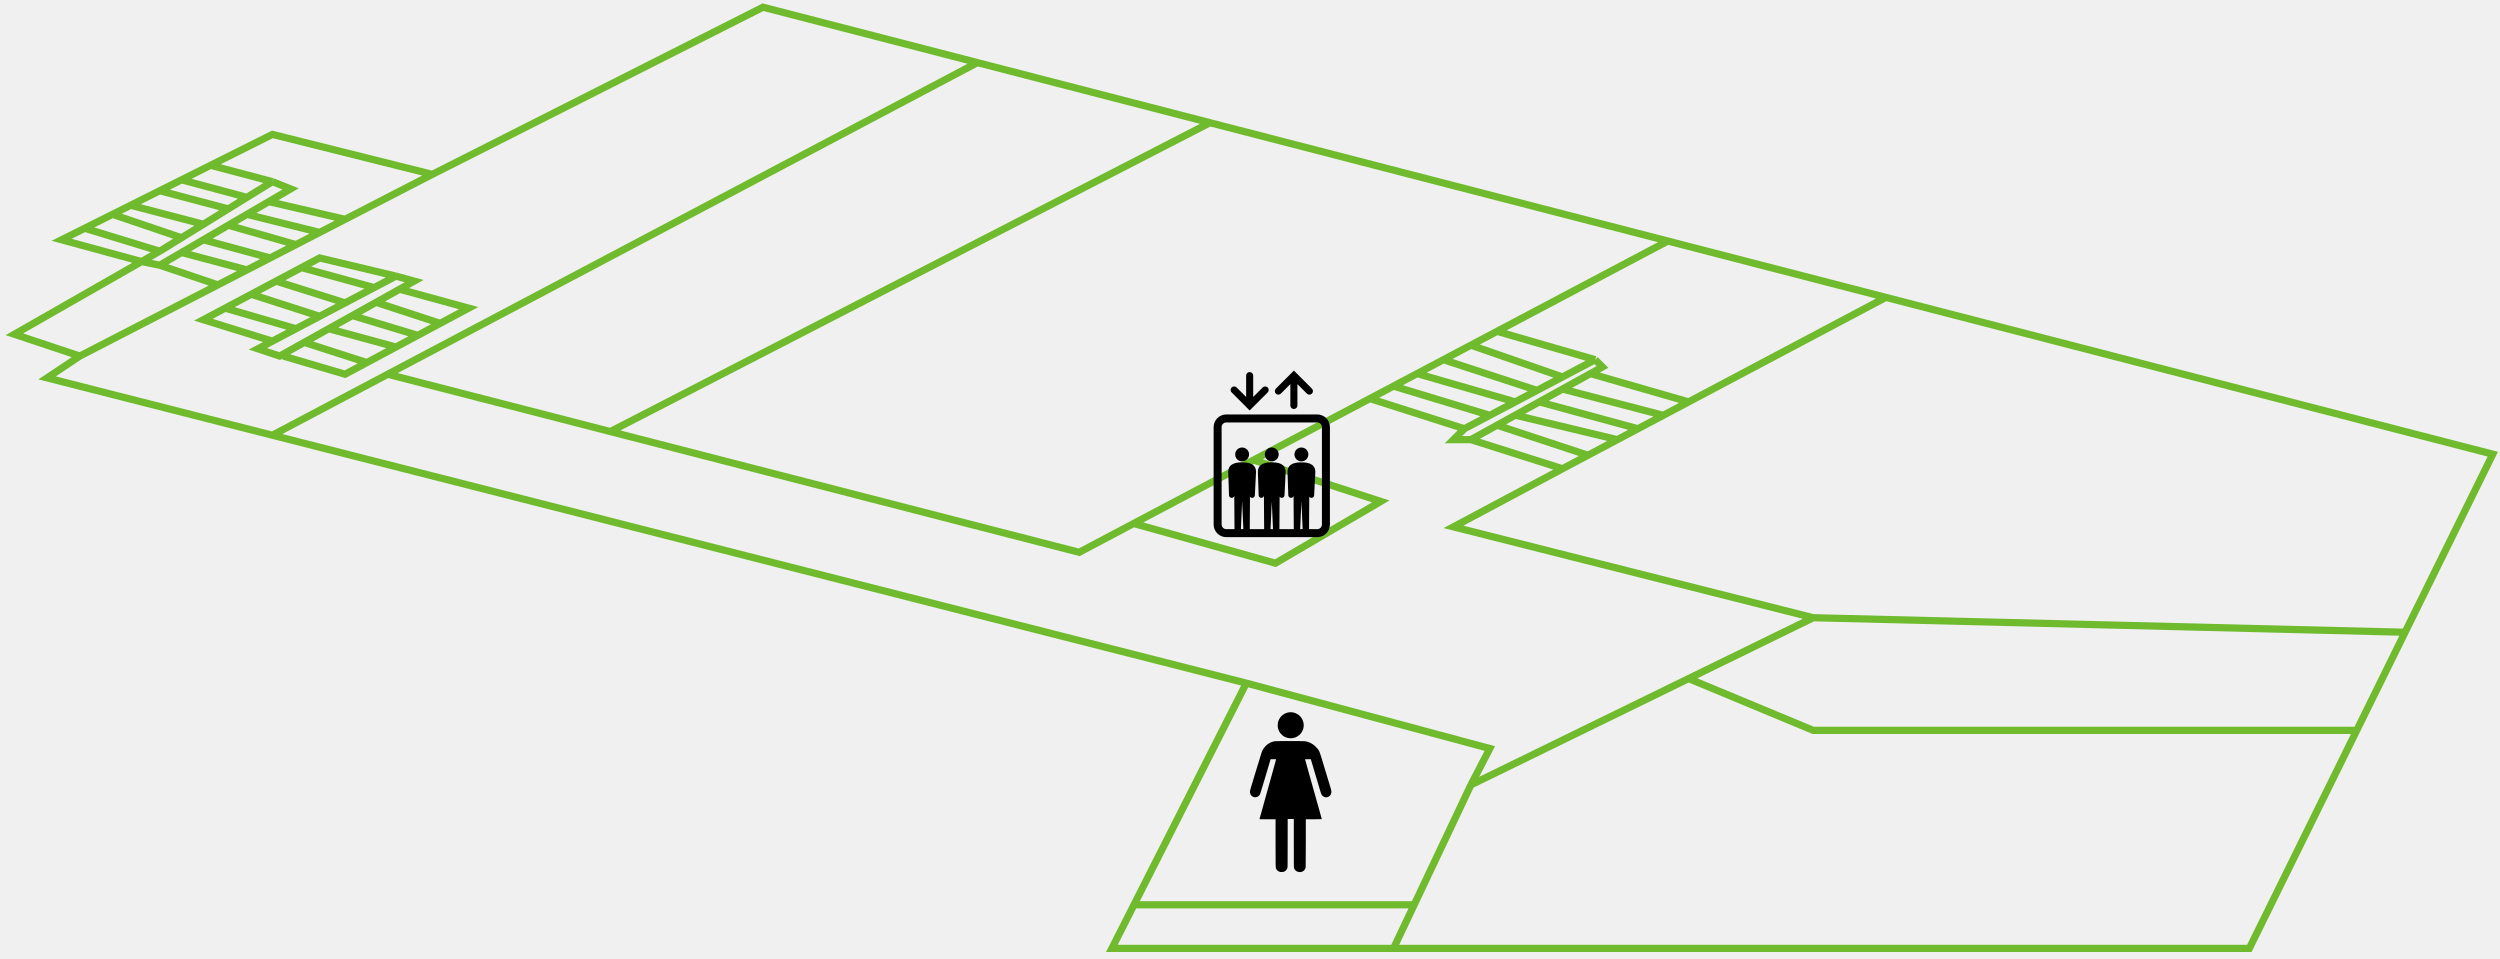
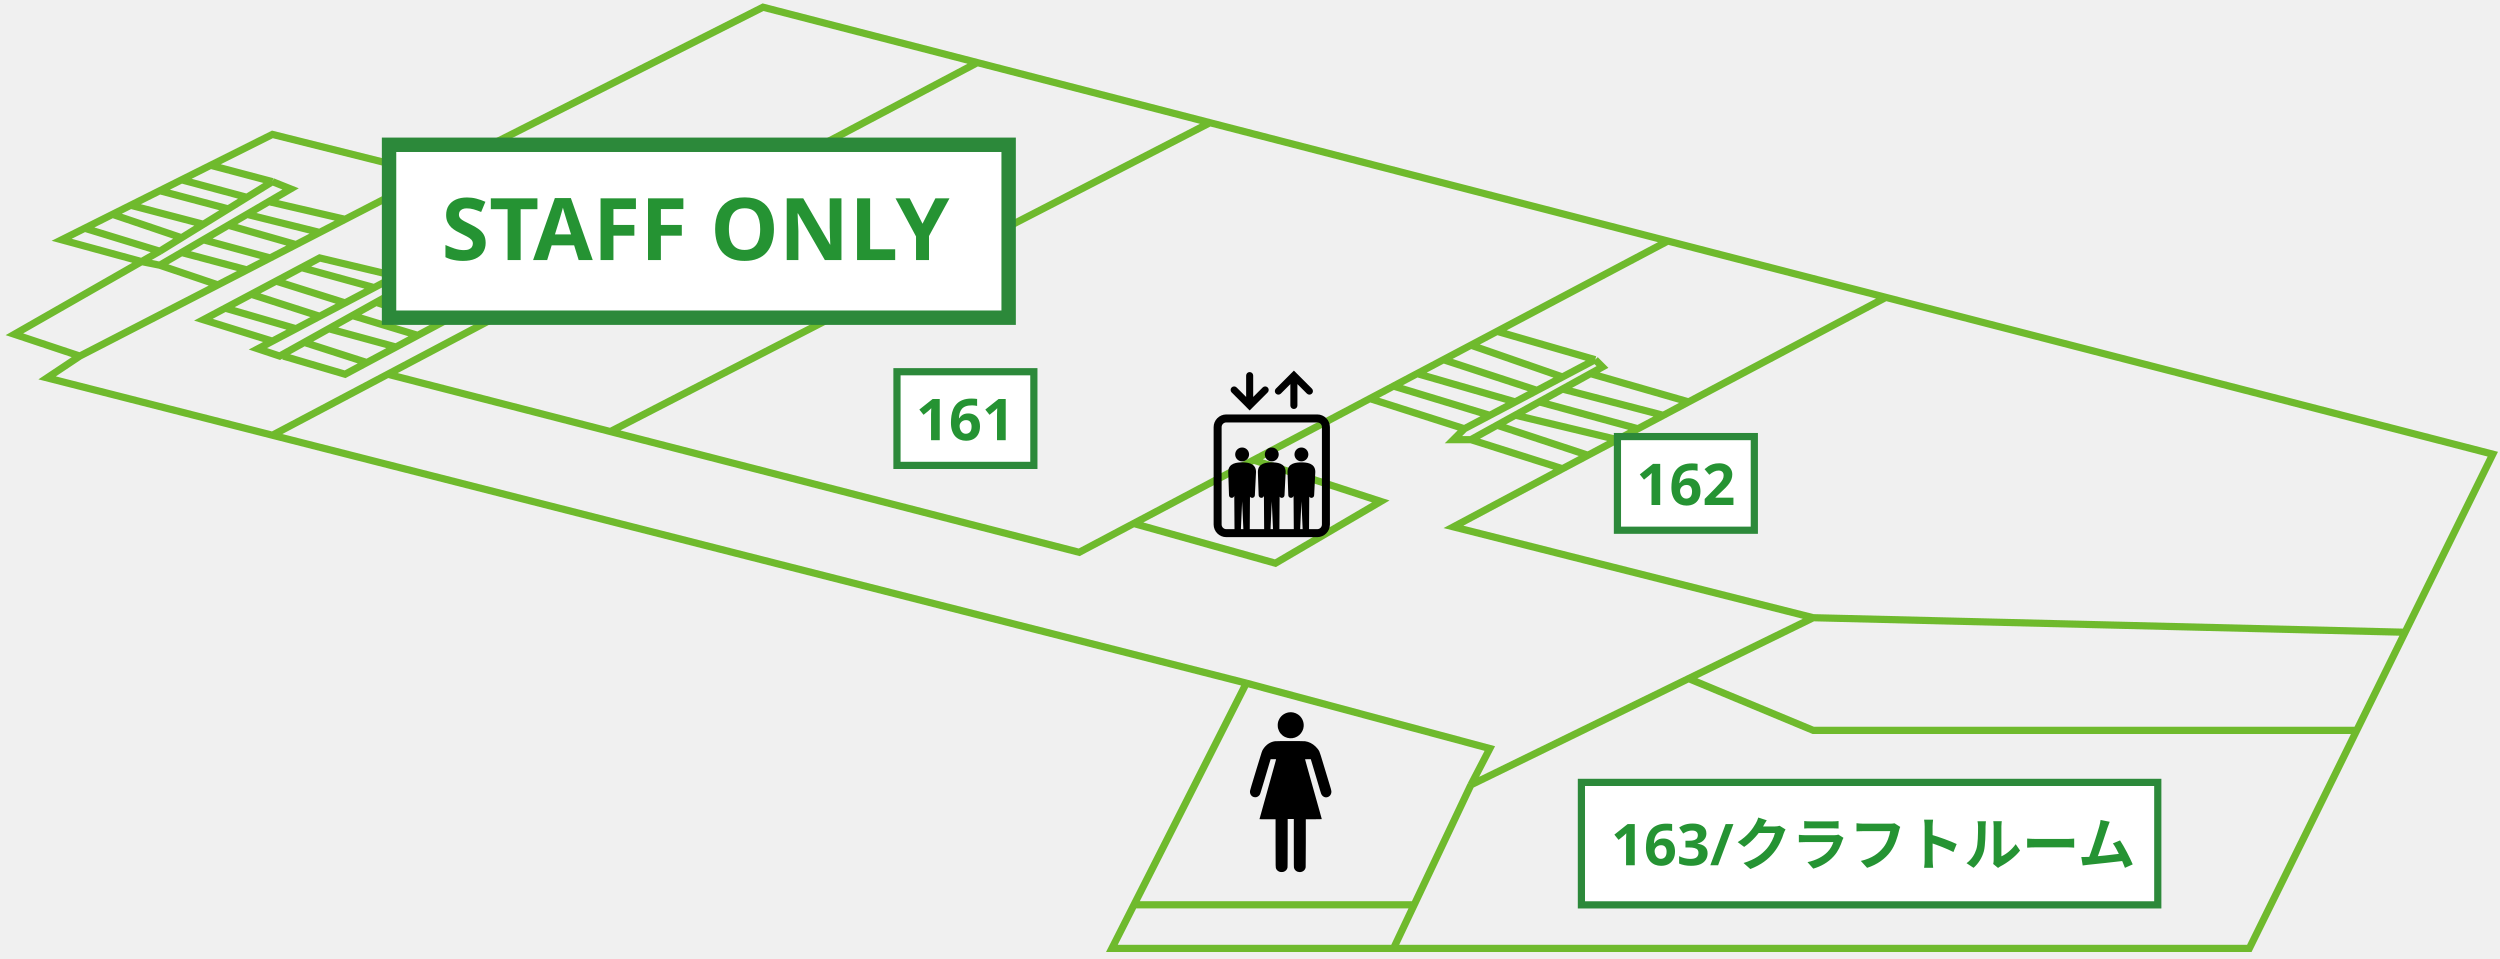
<svg xmlns="http://www.w3.org/2000/svg" width="347" height="133" viewBox="0 0 347 133" fill="none">
  <path d="M11.079 49.422L6.54 52.449L37.812 60.409M11.079 49.422L2 46.396L19.654 36.308M11.079 49.422L30.246 39.542M19.654 36.308L8.557 33.282L11.761 31.68M19.654 36.308L22.176 36.812M19.654 36.308L22.176 34.869M60.006 24.202L37.812 18.654L29.238 22.941M60.006 24.202L105.906 1L135.666 8.69M60.006 24.202L47.9 30.442M172.991 94.818L37.812 60.409M172.991 94.818L157.396 125.587M172.991 94.818L206.786 103.897L204.164 108.941M37.812 25.211L40.334 26.22L37.308 27.985M37.812 25.211L34.282 27.392M37.812 25.211L29.238 22.941M37.812 25.211L25.202 33M22.176 36.812L30.246 39.542M22.176 36.812L25.202 35.047M30.246 39.542L34.282 37.462M25.202 35.047L34.282 37.462M25.202 35.047L28.229 33.282M34.282 37.462L37.5 35.803M28.229 33.282L37.5 35.803M28.229 33.282L31.688 31.264M37.5 35.803L41.091 33.952M31.688 31.264L41.091 33.952M31.688 31.264L34.282 29.751M41.091 33.952L44.37 32.262M34.282 29.751L44.37 32.262M34.282 29.751L37.308 27.985M44.37 32.262L47.9 30.442M37.308 27.985L47.9 30.442M11.761 31.68L22.176 34.869M11.761 31.68L15.619 29.751M22.176 34.869L25.202 33M15.619 29.751L25.202 33M15.619 29.751L18.141 28.49M25.202 33L28.229 31.13M18.141 28.49L28.229 31.13M18.141 28.49L22.176 26.472M28.229 31.13L31.688 28.994M22.176 26.472L31.688 28.994M22.176 26.472L25.202 24.959M31.688 28.994L34.282 27.392M25.202 24.959L34.282 27.392M25.202 24.959L29.238 22.941M54.962 38.325L44.37 35.803L41.847 37.143M54.962 38.325L51.935 39.918M54.962 38.325L57.484 39.019L55.466 40.144M37.812 47.352L35.795 48.413L38.821 49.422L42.227 47.524M37.812 47.352L28.229 44.378L31.255 42.77M37.812 47.352L41.091 45.626M31.255 42.77L41.091 45.626M31.255 42.77L34.875 40.847M41.091 45.626L44.37 43.9M34.875 40.847L44.37 43.9M34.875 40.847L38.317 39.019M44.37 43.9L47.9 42.042M38.317 39.019L47.9 42.042M38.317 39.019L41.847 37.143M47.9 42.042L51.935 39.918M41.847 37.143L51.935 39.918M39.325 49.422L47.9 51.944L50.927 50.325M55.466 40.144L65.05 42.77L61.101 44.883M55.466 40.144L48.909 43.799M52.44 42.042L61.101 44.883M61.101 44.883L57.988 46.548M48.909 43.799L57.988 46.548M48.909 43.799L45.632 45.626M57.988 46.548L54.962 48.167M45.632 45.626L54.962 48.167M45.632 45.626L42.227 47.524M54.962 48.167L50.927 50.325M42.227 47.524L50.927 50.325M37.812 60.409L53.828 51.944M135.666 8.69L53.828 51.944M135.666 8.69L167.947 17.032M53.828 51.944L84.721 59.901M231.501 33.454L167.947 17.032M231.501 33.454L207.795 45.989M231.501 33.454L261.765 41.275M84.721 59.901L149.789 76.66L157.355 72.659M84.721 59.901L167.947 17.032M157.355 72.659L177.026 78.173L191.654 69.598L174 63.858M157.355 72.659L174 63.858M174 63.858L190.141 55.324M190.141 55.324L203.255 59.51M190.141 55.324L193.419 53.59M203.255 59.51L206.786 57.647M203.255 59.51L201.742 61.023H204.164M221.413 49.927L207.795 45.989M221.413 49.927L216.874 52.323M221.413 49.927L222.422 50.935L220.755 51.857M207.795 45.989L204.164 47.909M204.164 47.909L216.874 52.323M204.164 47.909L200.348 49.927M216.874 52.323L213.343 54.186M200.348 49.927L213.343 54.186M200.348 49.927L196.698 51.857M213.343 54.186L210.317 55.783M196.698 51.857L210.317 55.783M196.698 51.857L193.419 53.59M210.317 55.783L206.786 57.647M193.419 53.59L206.786 57.647M204.164 61.023L216.874 65.059M204.164 61.023L207.795 59.017M216.874 65.059L220.405 63.188M216.874 65.059L201.742 73.129L251.677 85.739M261.765 41.275L346 63.041L333.824 87.757M261.765 41.275L234.381 55.783M207.795 59.017L220.405 63.188M207.795 59.017L210.317 57.624M220.405 63.188L224.49 61.023M210.317 57.624L224.49 61.023M210.317 57.624L213.648 55.783M224.49 61.023L227.346 59.51M213.648 55.783L227.346 59.51M213.648 55.783L216.874 54.001M227.346 59.51L230.863 57.647M216.874 54.001L230.863 57.647M216.874 54.001L220.755 51.857M230.863 57.647L234.381 55.783M220.755 51.857L234.381 55.783M251.677 85.739L234.381 94.186M251.677 85.739L333.824 87.757M204.164 108.941L196.285 125.587M204.164 108.941L234.381 94.186M193.419 131.639H312.205L327.115 101.375M193.419 131.639H154.328L157.396 125.587M193.419 131.639L196.285 125.587M196.285 125.587H157.396M234.381 94.186L251.677 101.375H327.115M327.115 101.375L333.824 87.757" stroke="#6FBA2D" />
  <path d="M178.856 98.879C178.232 98.992 177.729 99.39 177.486 99.963C177.379 100.212 177.339 100.438 177.349 100.726C177.354 100.887 177.368 101.003 177.393 101.1C177.533 101.631 177.87 102.051 178.346 102.286C179.248 102.73 180.327 102.365 180.769 101.463C180.878 101.239 180.927 101.071 180.949 100.835C181.01 100.174 180.701 99.524 180.153 99.162C179.763 98.905 179.288 98.801 178.856 98.879Z" fill="black" />
  <path d="M176.95 102.884C176.293 102.987 175.743 103.353 175.35 103.947C175.164 104.227 175.213 104.084 174.5 106.431C174.219 107.355 173.914 108.359 173.695 109.081C173.603 109.381 173.52 109.675 173.51 109.74C173.439 110.142 173.65 110.517 174.009 110.628C174.288 110.714 174.571 110.636 174.765 110.421C174.911 110.258 174.89 110.317 175.419 108.538C175.535 108.146 175.704 107.584 175.792 107.289C175.879 106.993 176.043 106.441 176.156 106.061L176.363 105.373H176.741C177.054 105.373 177.119 105.376 177.119 105.397C177.119 105.411 177.063 105.619 176.996 105.862C176.874 106.297 176.512 107.603 175.567 111C174.847 113.59 174.83 113.65 174.819 113.683C174.81 113.713 174.871 113.714 175.929 113.714H177.049V117.013C177.049 120.606 177.044 120.419 177.146 120.62C177.237 120.799 177.417 120.946 177.625 121.01C177.762 121.055 178.05 121.05 178.183 121C178.438 120.908 178.605 120.736 178.692 120.478C178.721 120.388 178.723 120.228 178.728 117.03L178.731 113.68H179.156H179.581V117.035C179.581 120.388 179.581 120.393 179.618 120.5C179.727 120.826 179.987 121.019 180.353 121.045C180.792 121.074 181.161 120.792 181.227 120.374C181.239 120.299 181.246 119.161 181.246 116.987V113.714H182.356C183.079 113.714 183.466 113.709 183.466 113.697C183.466 113.688 183.341 113.232 183.187 112.688C183.034 112.141 182.84 111.448 182.755 111.148C182.67 110.848 182.476 110.152 182.321 109.604C181.844 107.905 181.733 107.511 181.61 107.072C181.544 106.838 181.412 106.368 181.317 106.027C181.22 105.685 181.142 105.399 181.142 105.39C181.142 105.38 181.298 105.373 181.541 105.373H181.938L181.974 105.498C181.995 105.567 182.026 105.671 182.044 105.728C182.061 105.786 182.139 106.048 182.217 106.309C182.295 106.571 182.425 107.008 182.507 107.281C182.587 107.553 182.708 107.957 182.774 108.177C183.027 109.027 183.141 109.415 183.233 109.726C183.285 109.903 183.346 110.09 183.365 110.142C183.509 110.515 183.837 110.725 184.178 110.662C184.572 110.591 184.827 110.239 184.796 109.812C184.785 109.682 184.772 109.632 184.383 108.356C184.036 107.216 183.48 105.383 183.332 104.896C183.258 104.646 183.169 104.395 183.126 104.303C183.024 104.088 182.833 103.84 182.599 103.616C182.172 103.207 181.683 102.961 181.151 102.884C180.91 102.85 177.171 102.85 176.95 102.884Z" fill="black" />
  <path d="M172.407 62.113C171.875 62.113 171.443 62.544 171.443 63.077C171.443 63.609 171.875 64.04 172.407 64.04C172.939 64.04 173.371 63.609 173.371 63.077C173.371 62.544 172.939 62.113 172.407 62.113Z" fill="black" />
  <path d="M176.522 62.113C175.989 62.113 175.558 62.544 175.558 63.077C175.558 63.609 175.989 64.04 176.522 64.04C177.054 64.04 177.486 63.609 177.486 63.077C177.486 62.544 177.054 62.113 176.522 62.113Z" fill="black" />
  <path d="M180.636 62.113C180.103 62.113 179.672 62.544 179.672 63.077C179.672 63.609 180.103 64.04 180.636 64.04C181.168 64.04 181.6 63.609 181.6 63.077C181.6 62.544 181.168 62.113 180.636 62.113Z" fill="black" />
  <path d="M182.833 57.524H170.211C169.241 57.524 168.451 58.314 168.451 59.283V72.797C168.451 73.768 169.241 74.557 170.211 74.557H182.833C183.803 74.557 184.592 73.768 184.592 72.797V59.283C184.592 58.314 183.803 57.524 182.833 57.524ZM172.236 73.447L172.407 69.584L172.579 73.447H172.236ZM176.35 73.447L176.522 69.584L176.693 73.447H176.35ZM180.464 73.447L180.636 69.584L180.808 73.447H180.464ZM183.482 72.797C183.482 73.156 183.191 73.447 182.833 73.447H181.694L181.726 68.936C181.797 69.04 181.913 69.11 182.048 69.104C182.255 69.094 182.415 68.918 182.405 68.711L182.565 65.503C182.565 64.241 181.286 64.179 180.636 64.179C179.986 64.179 178.707 64.241 178.707 65.503L178.815 68.711C178.805 68.918 178.965 69.094 179.172 69.104C179.353 69.113 179.503 68.989 179.546 68.82L179.578 73.447H177.58L177.611 68.936C177.682 69.04 177.799 69.11 177.934 69.104C178.14 69.094 178.3 68.918 178.291 68.711L178.45 65.503C178.45 64.241 177.172 64.179 176.522 64.179C175.871 64.179 174.593 64.241 174.593 65.503L174.7 68.711C174.691 68.918 174.85 69.094 175.057 69.104C175.238 69.113 175.389 68.988 175.432 68.819L175.463 73.447H173.466L173.497 68.936C173.568 69.04 173.684 69.11 173.82 69.104C174.027 69.094 174.186 68.918 174.176 68.711L174.336 65.503C174.336 64.241 173.058 64.179 172.407 64.179C171.757 64.179 170.479 64.241 170.479 65.503L170.586 68.711C170.576 68.918 170.736 69.094 170.943 69.104C171.125 69.112 171.275 68.988 171.317 68.819L171.349 73.447H170.211C169.853 73.447 169.561 73.155 169.561 72.797V59.283C169.561 58.926 169.853 58.635 170.211 58.635H182.833C183.191 58.635 183.482 58.926 183.482 59.283V72.797H183.482Z" fill="black" />
  <path d="M177.782 54.634L179.101 53.315V56.281C179.101 56.551 179.321 56.77 179.591 56.77C179.862 56.77 180.081 56.551 180.081 56.281V53.315L181.4 54.634C181.496 54.73 181.621 54.778 181.746 54.778C181.872 54.778 181.997 54.73 182.093 54.634C182.284 54.443 182.284 54.133 182.093 53.942L179.938 51.786L179.591 51.44L179.245 51.786L177.09 53.942C176.898 54.133 176.898 54.443 177.09 54.634C177.281 54.825 177.591 54.825 177.782 54.634Z" fill="black" />
  <path d="M173.106 56.625C173.106 56.626 173.106 56.626 173.106 56.626L173.453 56.972L173.799 56.626C173.799 56.626 173.799 56.626 173.799 56.625L175.954 54.47C176.146 54.279 176.146 53.969 175.954 53.778C175.763 53.586 175.453 53.586 175.262 53.778L173.943 55.097V52.132C173.943 51.861 173.723 51.642 173.453 51.642C173.183 51.642 172.963 51.861 172.963 52.132V55.097L171.644 53.778C171.453 53.586 171.142 53.586 170.951 53.778C170.76 53.969 170.76 54.279 170.951 54.47L173.106 56.625Z" fill="black" />
+   <rect x="54" y="20.096" width="86" height="24" fill="white" stroke="#2C893A" stroke-width="2" />
+   <path d="M67.409 33.72C67.409 34.224 67.285 34.664 67.037 35.04C66.789 35.416 66.429 35.708 65.957 35.916C65.493 36.116 64.925 36.216 64.253 36.216C63.957 36.216 63.665 36.196 63.377 36.156C63.097 36.116 62.825 36.06 62.561 35.988C62.305 35.908 62.061 35.812 61.829 35.7V34.008C62.237 34.184 62.657 34.348 63.089 34.5C63.529 34.644 63.965 34.716 64.397 34.716C64.693 34.716 64.929 34.676 65.105 34.596C65.289 34.516 65.421 34.408 65.501 34.272C65.589 34.136 65.633 33.98 65.633 33.804C65.633 33.588 65.557 33.404 65.405 33.252C65.261 33.1 65.065 32.96 64.817 32.832C64.569 32.696 64.285 32.552 63.965 32.4C63.765 32.304 63.549 32.192 63.317 32.064C63.085 31.928 62.861 31.764 62.645 31.572C62.437 31.372 62.265 31.132 62.129 30.852C61.993 30.572 61.925 30.236 61.925 29.844C61.925 29.332 62.041 28.896 62.273 28.536C62.513 28.168 62.849 27.888 63.281 27.696C63.721 27.504 64.237 27.408 64.829 27.408C65.277 27.408 65.701 27.46 66.101 27.564C66.509 27.668 66.933 27.816 67.373 28.008L66.785 29.424C66.393 29.264 66.041 29.14 65.729 29.052C65.417 28.964 65.097 28.92 64.769 28.92C64.545 28.92 64.353 28.956 64.193 29.028C64.033 29.1 63.909 29.2 63.821 29.328C63.741 29.456 63.701 29.608 63.701 29.784C63.701 29.984 63.761 30.156 63.881 30.3C64.001 30.436 64.181 30.568 64.421 30.696C64.661 30.824 64.961 30.976 65.321 31.152C65.761 31.36 66.133 31.576 66.437 31.8C66.749 32.024 66.989 32.288 67.157 32.592C67.325 32.896 67.409 33.272 67.409 33.72ZM72.266 36.096H70.454V29.04H68.126V27.528H74.594V29.04H72.266V36.096ZM80.316 36.096L79.692 34.056H76.572L75.948 36.096H73.992L77.016 27.492H79.236L82.272 36.096H80.316ZM78.636 30.54C78.596 30.404 78.544 30.232 78.48 30.024C78.416 29.816 78.352 29.604 78.288 29.388C78.224 29.172 78.172 28.984 78.132 28.824C78.092 28.984 78.036 29.184 77.964 29.424C77.9 29.656 77.836 29.88 77.772 30.096C77.716 30.304 77.672 30.452 77.64 30.54L77.028 32.532H79.26L78.636 30.54ZM85.145 36.096H83.357V27.528H88.265V29.016H85.145V31.224H88.049V32.712H85.145V36.096ZM91.731 36.096H89.943V27.528H94.851V29.016H91.731V31.224H94.635V32.712H91.731V36.096ZM107.422 31.8C107.422 32.464 107.338 33.068 107.17 33.612C107.01 34.148 106.762 34.612 106.426 35.004C106.098 35.396 105.674 35.696 105.154 35.904C104.642 36.112 104.038 36.216 103.342 36.216C102.646 36.216 102.038 36.112 101.518 35.904C101.006 35.688 100.582 35.388 100.246 35.004C99.918 34.612 99.67 34.144 99.502 33.6C99.342 33.056 99.262 32.452 99.262 31.788C99.262 30.9 99.406 30.128 99.694 29.472C99.99 28.816 100.438 28.308 101.038 27.948C101.646 27.58 102.418 27.396 103.354 27.396C104.282 27.396 105.046 27.58 105.646 27.948C106.246 28.308 106.69 28.82 106.978 29.484C107.274 30.14 107.422 30.912 107.422 31.8ZM101.17 31.8C101.17 32.4 101.246 32.916 101.398 33.348C101.55 33.78 101.786 34.112 102.106 34.344C102.426 34.576 102.838 34.692 103.342 34.692C103.862 34.692 104.278 34.576 104.59 34.344C104.91 34.112 105.142 33.78 105.286 33.348C105.438 32.916 105.514 32.4 105.514 31.8C105.514 30.896 105.346 30.188 105.01 29.676C104.674 29.164 104.122 28.908 103.354 28.908C102.842 28.908 102.426 29.024 102.106 29.256C101.786 29.488 101.55 29.82 101.398 30.252C101.246 30.684 101.17 31.2 101.17 31.8ZM116.793 36.096H114.489L110.757 29.616H110.709C110.717 29.816 110.725 30.02 110.733 30.228C110.741 30.428 110.749 30.632 110.757 30.84C110.773 31.04 110.785 31.244 110.793 31.452C110.801 31.652 110.809 31.856 110.817 32.064V36.096H109.197V27.528H111.489L115.209 33.948H115.245C115.237 33.748 115.229 33.552 115.221 33.36C115.213 33.16 115.205 32.964 115.197 32.772C115.197 32.572 115.193 32.376 115.185 32.184C115.177 31.984 115.169 31.784 115.161 31.584V27.528H116.793V36.096ZM118.959 36.096V27.528H120.771V34.596H124.251V36.096H118.959ZM128.045 31.056L129.833 27.528H131.789L128.945 32.76V36.096H127.145V32.82L124.301 27.528H126.269L128.045 31.056Z" fill="#259333" />
+   <rect x="124.5" y="51.596" width="19" height="13" fill="white" stroke="#2C893A" />
+   <path d="M130.437 61.096H129.229V57.792C129.229 57.701 129.229 57.589 129.229 57.456C129.234 57.322 129.239 57.184 129.245 57.04C129.25 56.896 129.255 56.768 129.261 56.656C129.234 56.688 129.175 56.746 129.085 56.832C128.999 56.912 128.919 56.984 128.845 57.048L128.189 57.576L127.605 56.848L129.445 55.384H130.437V61.096ZM131.991 58.672C131.991 58.341 132.015 58.016 132.063 57.696C132.111 57.376 132.194 57.074 132.311 56.792C132.434 56.504 132.602 56.25 132.815 56.032C133.034 55.808 133.308 55.634 133.639 55.512C133.975 55.384 134.38 55.32 134.855 55.32C134.967 55.32 135.098 55.325 135.247 55.336C135.396 55.341 135.522 55.354 135.623 55.376V56.344C135.522 56.317 135.41 56.298 135.287 56.288C135.17 56.272 135.052 56.264 134.935 56.264C134.578 56.264 134.282 56.306 134.047 56.392C133.818 56.477 133.636 56.6 133.503 56.76C133.37 56.92 133.271 57.109 133.207 57.328C133.148 57.541 133.114 57.781 133.103 58.048H133.151C133.226 57.92 133.316 57.808 133.423 57.712C133.535 57.61 133.671 57.53 133.831 57.472C133.991 57.413 134.178 57.384 134.391 57.384C134.727 57.384 135.015 57.456 135.255 57.6C135.5 57.738 135.69 57.944 135.823 58.216C135.956 58.482 136.023 58.808 136.023 59.192C136.023 59.602 135.943 59.957 135.783 60.256C135.628 60.554 135.404 60.784 135.111 60.944C134.823 61.098 134.479 61.176 134.079 61.176C133.786 61.176 133.511 61.125 133.255 61.024C133.004 60.922 132.783 60.77 132.591 60.568C132.404 60.36 132.258 60.098 132.151 59.784C132.044 59.469 131.991 59.098 131.991 58.672ZM134.055 60.208C134.29 60.208 134.482 60.128 134.631 59.968C134.78 59.802 134.855 59.549 134.855 59.208C134.855 58.93 134.791 58.712 134.663 58.552C134.535 58.392 134.34 58.312 134.079 58.312C133.903 58.312 133.748 58.352 133.615 58.432C133.482 58.506 133.378 58.605 133.303 58.728C133.228 58.85 133.191 58.976 133.191 59.104C133.191 59.237 133.21 59.37 133.247 59.504C133.284 59.632 133.338 59.749 133.407 59.856C133.482 59.962 133.572 60.048 133.679 60.112C133.786 60.176 133.911 60.208 134.055 60.208ZM139.593 61.096H138.385V57.792C138.385 57.701 138.385 57.589 138.385 57.456C138.39 57.322 138.396 57.184 138.401 57.04C138.406 56.896 138.412 56.768 138.417 56.656C138.39 56.688 138.332 56.746 138.241 56.832C138.156 56.912 138.076 56.984 138.001 57.048L137.345 57.576L136.761 56.848L138.601 55.384H139.593V61.096Z" fill="#259333" />
+   <rect x="224.5" y="60.596" width="19" height="13" fill="white" stroke="#2C893A" />
+   <path d="M230.437 70.096H229.229V66.792C229.229 66.701 229.229 66.589 229.229 66.456C229.234 66.322 229.239 66.184 229.245 66.04C229.25 65.896 229.255 65.768 229.261 65.656C229.234 65.688 229.175 65.746 229.085 65.832C228.999 65.912 228.919 65.984 228.845 66.048L228.189 66.576L227.605 65.848L229.445 64.384H230.437V70.096ZM231.991 67.672C231.991 67.341 232.015 67.016 232.063 66.696C232.111 66.376 232.194 66.074 232.311 65.792C232.434 65.504 232.602 65.25 232.815 65.032C233.034 64.808 233.308 64.634 233.639 64.512C233.975 64.384 234.38 64.32 234.855 64.32C234.967 64.32 235.098 64.325 235.247 64.336C235.396 64.341 235.522 64.354 235.623 64.376V65.344C235.522 65.317 235.41 65.298 235.287 65.288C235.17 65.272 235.052 65.264 234.935 65.264C234.578 65.264 234.282 65.306 234.047 65.392C233.818 65.477 233.636 65.6 233.503 65.76C233.37 65.92 233.271 66.109 233.207 66.328C233.148 66.541 233.114 66.781 233.103 67.048H233.151C233.226 66.92 233.316 66.808 233.423 66.712C233.535 66.61 233.671 66.53 233.831 66.472C233.991 66.413 234.178 66.384 234.391 66.384C234.727 66.384 235.015 66.456 235.255 66.6C235.5 66.738 235.69 66.944 235.823 67.216C235.956 67.482 236.023 67.808 236.023 68.192C236.023 68.602 235.943 68.957 235.783 69.256C235.628 69.554 235.404 69.784 235.111 69.944C234.823 70.098 234.479 70.176 234.079 70.176C233.786 70.176 233.511 70.125 233.255 70.024C233.004 69.922 232.783 69.77 232.591 69.568C232.404 69.36 232.258 69.098 232.151 68.784C232.044 68.469 231.991 68.098 231.991 67.672ZM234.055 69.208C234.29 69.208 234.482 69.128 234.631 68.968C234.78 68.802 234.855 68.549 234.855 68.208C234.855 67.93 234.791 67.712 234.663 67.552C234.535 67.392 234.34 67.312 234.079 67.312C233.903 67.312 233.748 67.352 233.615 67.432C233.482 67.506 233.378 67.605 233.303 67.728C233.228 67.85 233.191 67.976 233.191 68.104C233.191 68.237 233.21 68.37 233.247 68.504C233.284 68.632 233.338 68.749 233.407 68.856C233.482 68.962 233.572 69.048 233.679 69.112C233.786 69.176 233.911 69.208 234.055 69.208ZM240.601 70.096H236.609V69.256L238.041 67.808C238.329 67.509 238.561 67.261 238.737 67.064C238.913 66.861 239.041 66.68 239.121 66.52C239.201 66.354 239.241 66.178 239.241 65.992C239.241 65.762 239.177 65.592 239.049 65.48C238.926 65.368 238.758 65.312 238.545 65.312C238.326 65.312 238.113 65.362 237.905 65.464C237.697 65.565 237.478 65.709 237.249 65.896L236.593 65.12C236.758 64.976 236.932 64.842 237.113 64.72C237.3 64.597 237.513 64.498 237.753 64.424C237.998 64.344 238.292 64.304 238.633 64.304C239.006 64.304 239.326 64.373 239.593 64.512C239.865 64.645 240.073 64.829 240.217 65.064C240.366 65.293 240.441 65.554 240.441 65.848C240.441 66.088 240.404 66.309 240.329 66.512C240.26 66.714 240.156 66.912 240.017 67.104C239.884 67.29 239.718 67.485 239.521 67.688C239.324 67.885 239.1 68.101 238.849 68.336L238.113 69.024V69.08H240.601V70.096Z" fill="#259333" />
+   <rect x="219.5" y="108.596" width="80" height="17" fill="white" stroke="#2C893A" />
+   <path d="M226.906 120.096H225.698V116.792C225.698 116.701 225.698 116.589 225.698 116.456C225.703 116.322 225.708 116.184 225.714 116.04C225.719 115.896 225.724 115.768 225.73 115.656C225.703 115.688 225.644 115.746 225.554 115.832C225.468 115.912 225.388 115.984 225.314 116.048L224.658 116.576L224.074 115.848L225.914 114.384H226.906V120.096ZM228.46 117.672C228.46 117.341 228.484 117.016 228.532 116.696C228.58 116.376 228.662 116.074 228.78 115.792C228.902 115.504 229.07 115.25 229.284 115.032C229.502 114.808 229.777 114.634 230.108 114.512C230.444 114.384 230.849 114.32 231.324 114.32C231.436 114.32 231.566 114.325 231.716 114.336C231.865 114.341 231.99 114.354 232.092 114.376V115.344C231.99 115.317 231.878 115.298 231.756 115.288C231.638 115.272 231.521 115.264 231.404 115.264C231.046 115.264 230.75 115.306 230.516 115.392C230.286 115.477 230.105 115.6 229.972 115.76C229.838 115.92 229.74 116.109 229.676 116.328C229.617 116.541 229.582 116.781 229.572 117.048H229.62C229.694 116.92 229.785 116.808 229.892 116.712C230.004 116.61 230.14 116.53 230.3 116.472C230.46 116.413 230.646 116.384 230.86 116.384C231.196 116.384 231.484 116.456 231.724 116.6C231.969 116.738 232.158 116.944 232.292 117.216C232.425 117.482 232.492 117.808 232.492 118.192C232.492 118.602 232.412 118.957 232.252 119.256C232.097 119.554 231.873 119.784 231.58 119.944C231.292 120.098 230.948 120.176 230.548 120.176C230.254 120.176 229.98 120.125 229.724 120.024C229.473 119.922 229.252 119.77 229.06 119.568C228.873 119.36 228.726 119.098 228.62 118.784C228.513 118.469 228.46 118.098 228.46 117.672ZM230.524 119.208C230.758 119.208 230.95 119.128 231.1 118.968C231.249 118.802 231.324 118.549 231.324 118.208C231.324 117.93 231.26 117.712 231.132 117.552C231.004 117.392 230.809 117.312 230.548 117.312C230.372 117.312 230.217 117.352 230.084 117.432C229.95 117.506 229.846 117.605 229.772 117.728C229.697 117.85 229.66 117.976 229.66 118.104C229.66 118.237 229.678 118.37 229.716 118.504C229.753 118.632 229.806 118.749 229.876 118.856C229.95 118.962 230.041 119.048 230.148 119.112C230.254 119.176 230.38 119.208 230.524 119.208ZM236.846 115.664C236.846 115.925 236.79 116.152 236.678 116.344C236.571 116.536 236.424 116.693 236.238 116.816C236.056 116.938 235.848 117.029 235.614 117.088V117.112C236.072 117.165 236.419 117.304 236.654 117.528C236.894 117.752 237.014 118.053 237.014 118.432C237.014 118.762 236.931 119.061 236.766 119.328C236.606 119.589 236.355 119.797 236.014 119.952C235.678 120.101 235.243 120.176 234.71 120.176C234.395 120.176 234.102 120.149 233.83 120.096C233.558 120.042 233.302 119.965 233.062 119.864V118.84C233.307 118.962 233.563 119.056 233.83 119.12C234.102 119.184 234.352 119.216 234.582 119.216C235.014 119.216 235.315 119.141 235.486 118.992C235.662 118.842 235.75 118.632 235.75 118.36C235.75 118.2 235.71 118.066 235.63 117.96C235.55 117.848 235.408 117.765 235.206 117.712C235.008 117.653 234.731 117.624 234.374 117.624H233.942V116.696H234.382C234.734 116.696 235 116.664 235.182 116.6C235.368 116.53 235.494 116.44 235.558 116.328C235.627 116.21 235.662 116.077 235.662 115.928C235.662 115.725 235.598 115.568 235.47 115.456C235.347 115.338 235.139 115.28 234.846 115.28C234.664 115.28 234.499 115.304 234.35 115.352C234.2 115.394 234.064 115.448 233.942 115.512C233.824 115.576 233.72 115.637 233.63 115.696L233.07 114.864C233.219 114.757 233.384 114.661 233.566 114.576C233.752 114.49 233.958 114.424 234.182 114.376C234.406 114.328 234.656 114.304 234.934 114.304C235.52 114.304 235.984 114.424 236.326 114.664C236.672 114.898 236.846 115.232 236.846 115.664ZM240.6 114.384L238.472 120.096H237.392L239.52 114.384H240.6ZM247.833 115.128C247.745 115.28 247.633 115.496 247.569 115.696C247.353 116.416 246.897 117.48 246.169 118.368C245.409 119.296 244.449 120.032 242.945 120.624L242.001 119.784C243.633 119.288 244.521 118.592 245.225 117.8C245.769 117.176 246.233 116.216 246.361 115.624H243.665L244.033 114.712C244.385 114.712 246.065 114.712 246.313 114.712C246.561 114.712 246.833 114.68 247.009 114.616L247.833 115.128ZM245.225 113.856C245.033 114.136 244.825 114.504 244.737 114.672C244.193 115.64 243.241 116.768 242.089 117.552L241.193 116.888C242.593 116.032 243.297 115 243.689 114.312C243.809 114.12 243.977 113.752 244.049 113.472L245.225 113.856ZM250.425 113.96C250.641 113.992 250.985 114.008 251.257 114.008C251.761 114.008 253.865 114.008 254.329 114.008C254.585 114.008 254.977 113.992 255.193 113.96V115C254.985 114.984 254.609 114.968 254.313 114.968C253.873 114.968 251.729 114.968 251.257 114.968C250.993 114.968 250.657 114.976 250.425 115V113.96ZM255.873 116.288C255.817 116.392 255.745 116.536 255.721 116.616C255.473 117.392 255.129 118.176 254.537 118.832C253.729 119.736 252.705 120.272 251.681 120.568L250.881 119.664C252.089 119.408 253.041 118.888 253.657 118.256C254.081 117.824 254.337 117.32 254.473 116.88C254.073 116.88 251.329 116.88 250.617 116.88C250.417 116.88 250.017 116.888 249.681 116.912V115.872C250.025 115.904 250.361 115.928 250.617 115.928C251.161 115.928 254.025 115.928 254.569 115.928C254.833 115.928 255.049 115.896 255.161 115.84L255.873 116.288ZM263.753 114.776C263.673 114.928 263.617 115.16 263.577 115.328C263.393 116.112 263.041 117.352 262.369 118.248C261.649 119.2 260.585 120 259.153 120.456L258.281 119.496C259.873 119.128 260.769 118.432 261.417 117.624C261.953 116.952 262.249 116.048 262.361 115.36C261.873 115.36 259.233 115.36 258.633 115.36C258.265 115.36 257.889 115.384 257.681 115.392V114.264C257.921 114.296 258.369 114.328 258.633 114.328C259.233 114.328 261.889 114.328 262.337 114.328C262.489 114.328 262.745 114.32 262.961 114.272L263.753 114.776ZM267.145 119.336C267.145 118.72 267.145 115.408 267.145 114.736C267.145 114.448 267.121 114.056 267.065 113.768H268.313C268.281 114.056 268.241 114.4 268.241 114.736C268.241 115.616 268.249 118.744 268.249 119.336C268.249 119.56 268.281 120.12 268.321 120.448H267.065C267.121 120.136 267.145 119.648 267.145 119.336ZM268.009 115.84C269.073 116.136 270.801 116.768 271.585 117.152L271.137 118.264C270.225 117.792 268.881 117.28 268.009 116.992V115.84ZM276.657 119.92C276.697 119.768 276.721 119.552 276.721 119.336C276.721 118.912 276.721 115.32 276.721 114.672C276.721 114.312 276.665 114 276.665 113.984H277.849C277.849 114 277.793 114.32 277.793 114.68C277.793 115.32 277.793 118.368 277.793 118.856C278.449 118.576 279.233 117.944 279.777 117.168L280.385 118.056C279.721 118.92 278.577 119.784 277.673 120.24C277.505 120.328 277.409 120.416 277.329 120.472L276.657 119.92ZM272.953 119.808C273.665 119.312 274.097 118.576 274.313 117.888C274.545 117.208 274.553 115.688 274.553 114.728C274.553 114.4 274.521 114.192 274.473 113.992H275.649C275.649 114.024 275.593 114.384 275.593 114.712C275.593 115.664 275.569 117.352 275.361 118.16C275.113 119.056 274.617 119.848 273.929 120.456L272.953 119.808ZM281.369 116.392C281.665 116.416 282.241 116.448 282.657 116.448C283.601 116.448 286.241 116.448 286.953 116.448C287.329 116.448 287.681 116.408 287.897 116.392V117.656C287.705 117.648 287.297 117.608 286.961 117.608C286.233 117.608 283.601 117.608 282.657 117.608C282.209 117.608 281.673 117.632 281.369 117.656V116.392ZM292.83 114.064C292.726 114.304 292.614 114.6 292.494 114.96C292.198 115.856 291.366 118.432 291.022 119.264L289.846 119.304C290.278 118.28 291.11 115.656 291.374 114.728C291.486 114.328 291.526 114.072 291.558 113.808L292.83 114.064ZM294.262 116.648C294.838 117.512 295.654 119.088 296.022 119.976L294.942 120.456C294.582 119.488 293.838 117.832 293.27 117.064L294.262 116.648ZM289.766 118.944C290.878 118.904 293.494 118.608 294.614 118.456L294.846 119.48C293.662 119.632 290.91 119.92 289.83 120.032C289.63 120.056 289.326 120.096 289.078 120.128L288.886 118.952C289.158 118.96 289.51 118.952 289.766 118.944Z" fill="#259333" />
</svg>
